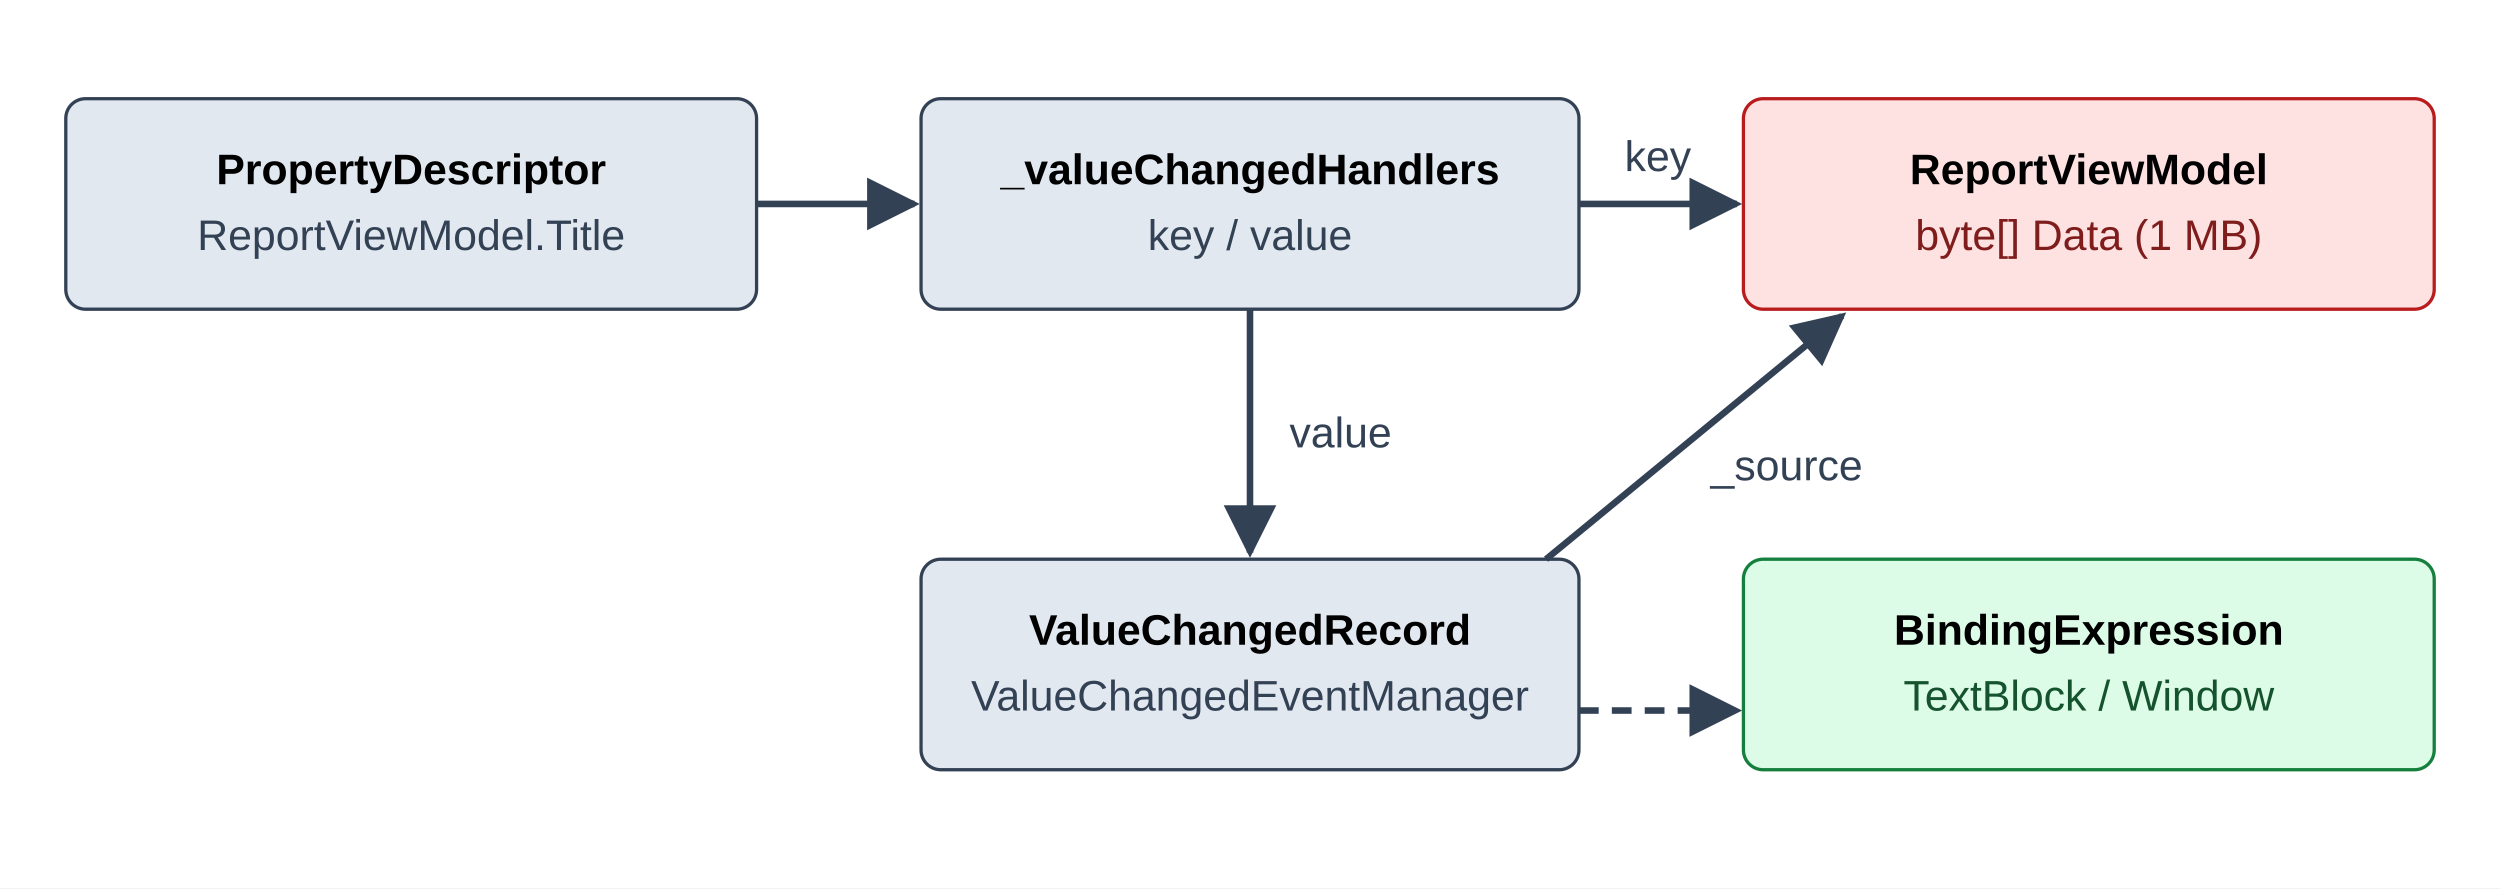
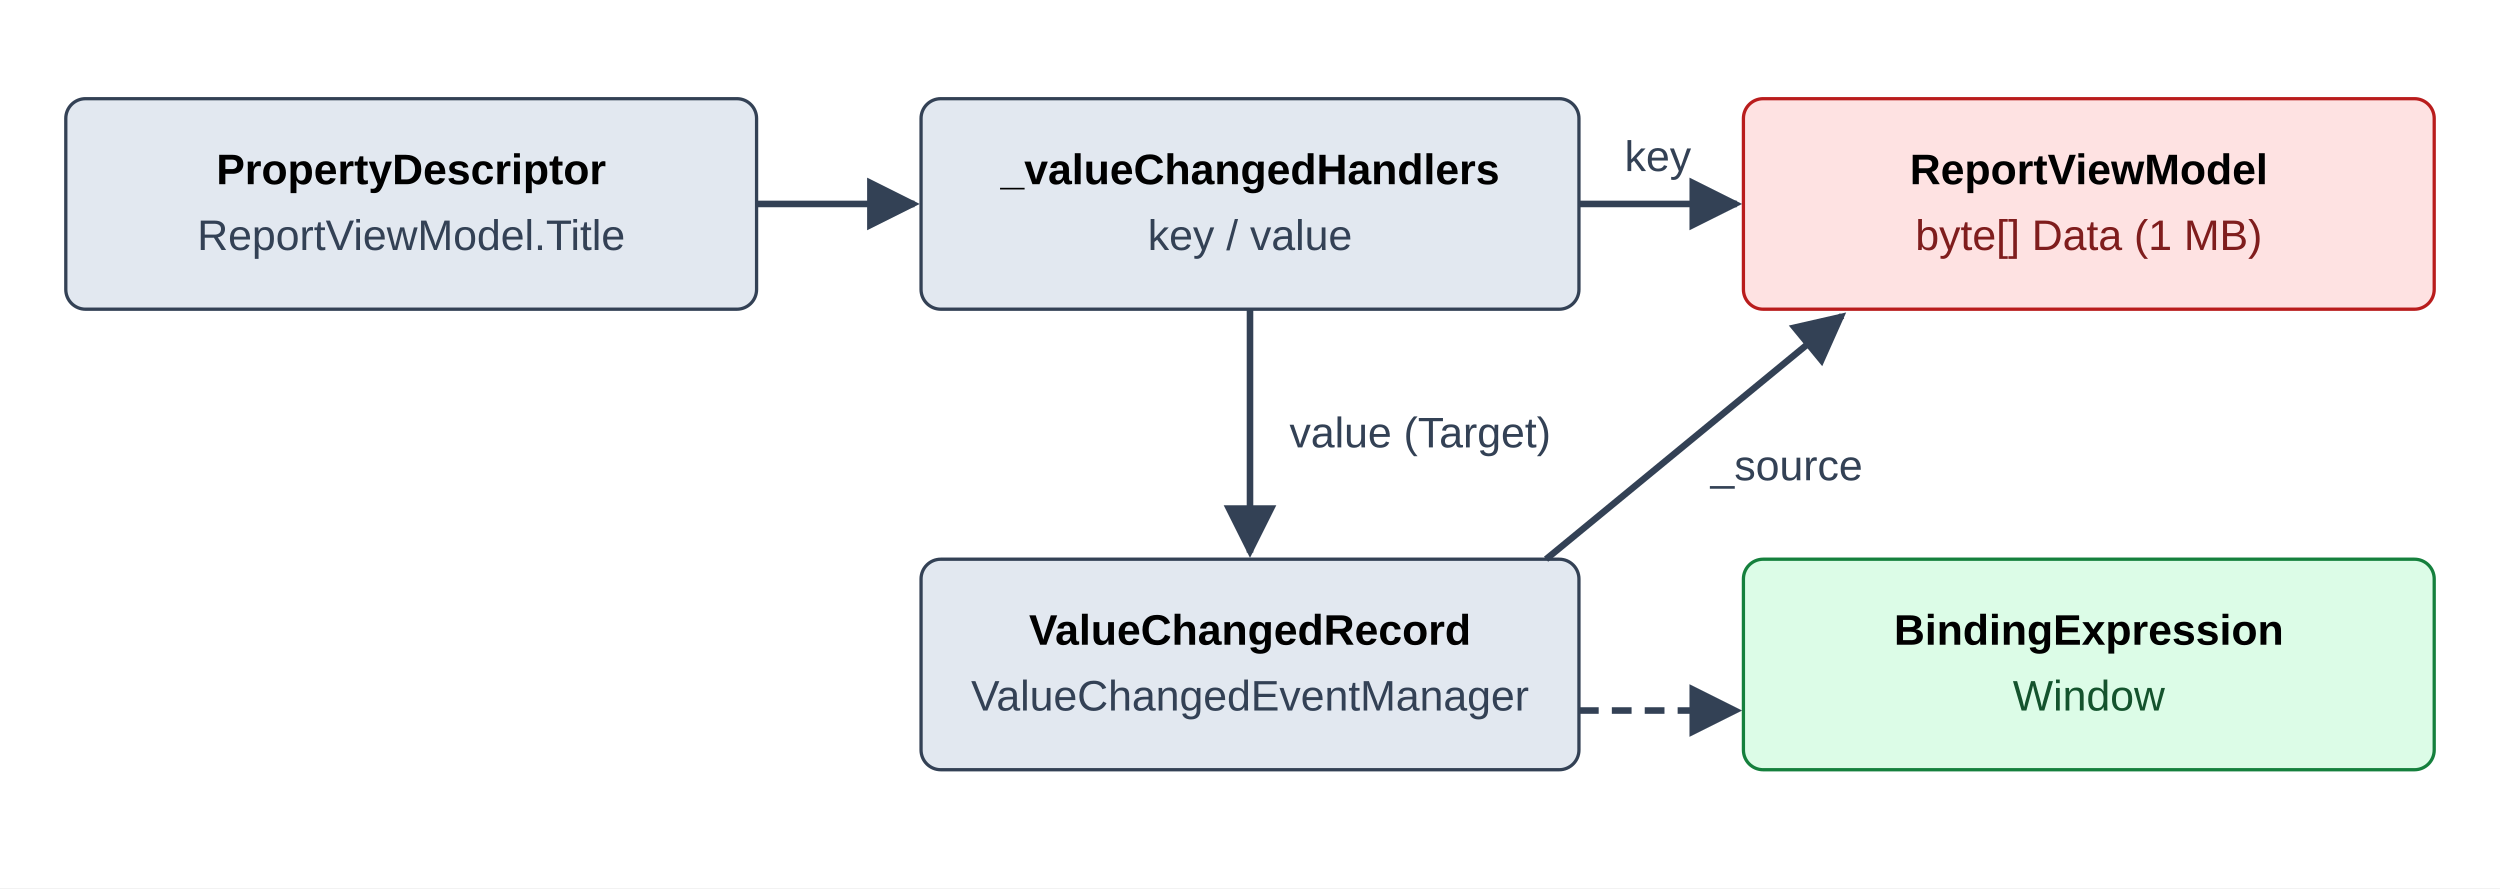
<svg xmlns="http://www.w3.org/2000/svg" width="760" height="270" viewBox="0 0 760 270" font-family="Segoe UI, Arial, sans-serif" font-size="13">
  <defs>
    <marker id="arrow" viewBox="0 0 10 10" refX="9" refY="5" markerWidth="8" markerHeight="8" orient="auto-start-reverse">
      <path d="M0,0 L10,5 L0,10 z" fill="#334155" />
    </marker>
  </defs>
  <rect width="760" height="270" fill="#ffffff" />
  <rect x="20" y="30" width="210" height="64" rx="6" fill="#e2e8f0" stroke="#334155" />
  <text x="125" y="56" text-anchor="middle" font-weight="600">PropertyDescriptor</text>
  <text x="125" y="76" text-anchor="middle" fill="#334155">ReportViewModel.Title</text>
  <rect x="280" y="30" width="200" height="64" rx="6" fill="#e2e8f0" stroke="#334155" />
  <text x="380" y="56" text-anchor="middle" font-weight="600">_valueChangedHandlers</text>
  <text x="380" y="76" text-anchor="middle" fill="#334155">key / value</text>
  <rect x="530" y="30" width="210" height="64" rx="6" fill="#fee2e2" stroke="#b91c1c" />
  <text x="635" y="56" text-anchor="middle" font-weight="600">ReportViewModel</text>
  <text x="635" y="76" text-anchor="middle" fill="#7f1d1d">byte[] Data (1 MB)</text>
  <rect x="280" y="170" width="200" height="64" rx="6" fill="#e2e8f0" stroke="#334155" />
  <text x="380" y="196" text-anchor="middle" font-weight="600">ValueChangedRecord</text>
  <text x="380" y="216" text-anchor="middle" fill="#334155">ValueChangedEventManager</text>
  <rect x="530" y="170" width="210" height="64" rx="6" fill="#dcfce7" stroke="#15803d" />
  <text x="635" y="196" text-anchor="middle" font-weight="600">BindingExpression</text>
-   <text x="635" y="216" text-anchor="middle" fill="#14532d">TextBlock / Window</text>
+   <text x="635" y="216" text-anchor="middle" fill="#14532d">Window</text>
  <line x1="230" y1="62" x2="278" y2="62" stroke="#334155" stroke-width="2" marker-end="url(#arrow)" />
  <line x1="480" y1="62" x2="528" y2="62" stroke="#334155" stroke-width="2" marker-end="url(#arrow)" />
  <text x="504" y="52" text-anchor="middle" fill="#334155">key</text>
  <line x1="380" y1="94" x2="380" y2="168" stroke="#334155" stroke-width="2" marker-end="url(#arrow)" />
-   <text x="392" y="136" fill="#334155">value</text>
+   <text x="392" y="136" fill="#334155">value (Target)</text>
  <line x1="470" y1="170" x2="560" y2="96" stroke="#334155" stroke-width="2" marker-end="url(#arrow)" />
  <text x="520" y="146" fill="#334155">_source</text>
  <line x1="480" y1="216" x2="528" y2="216" stroke="#334155" stroke-width="2" stroke-dasharray="6 4" marker-end="url(#arrow)" />
</svg>
